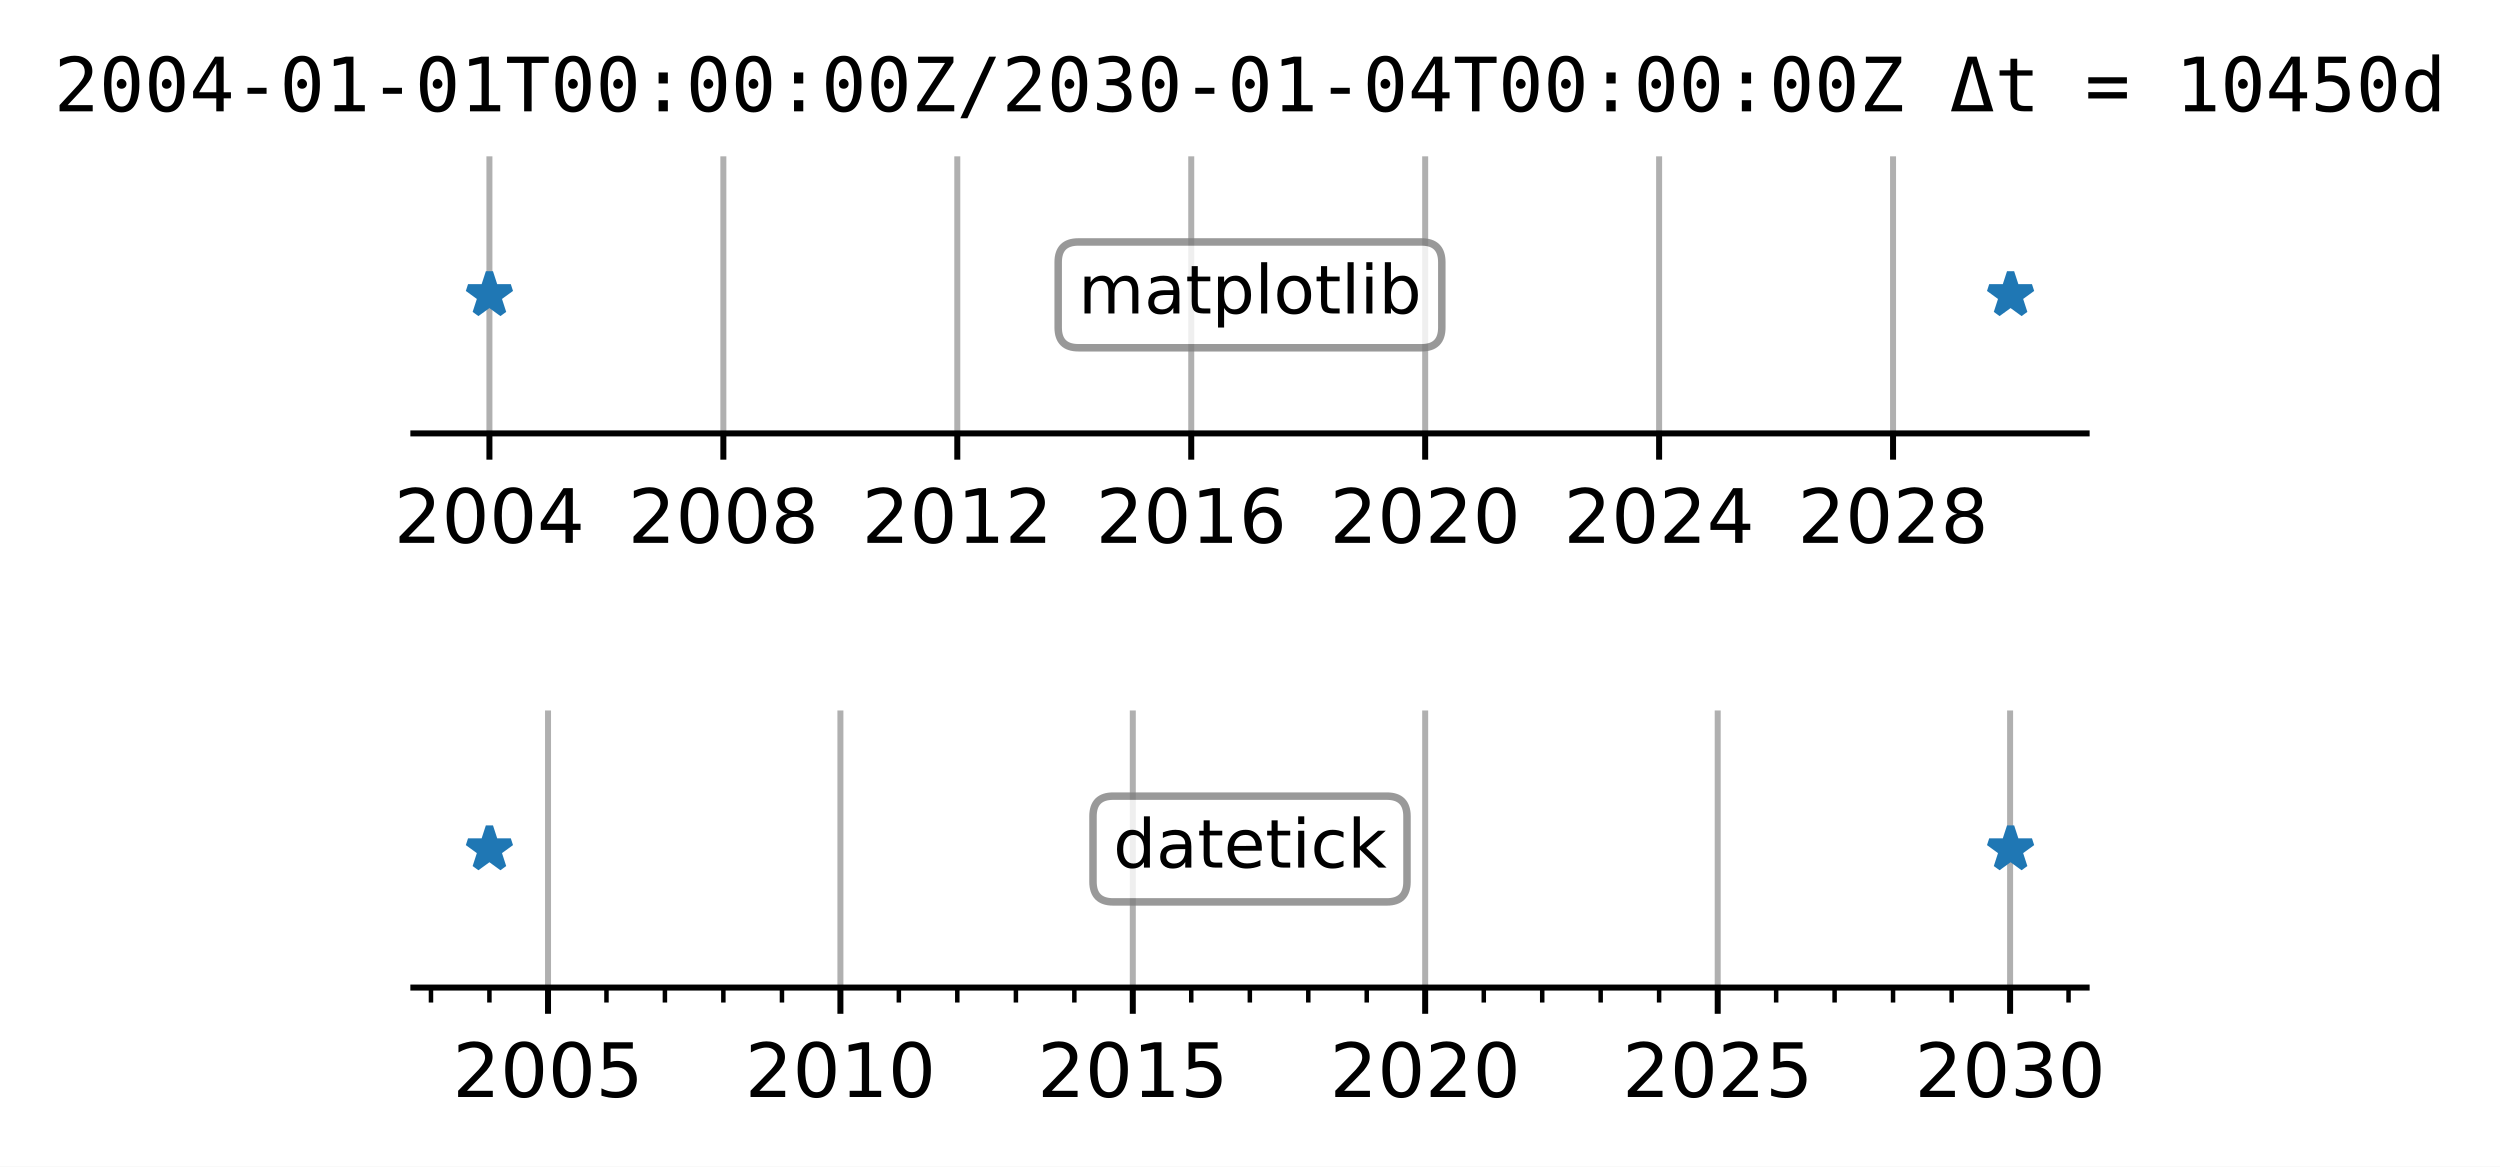
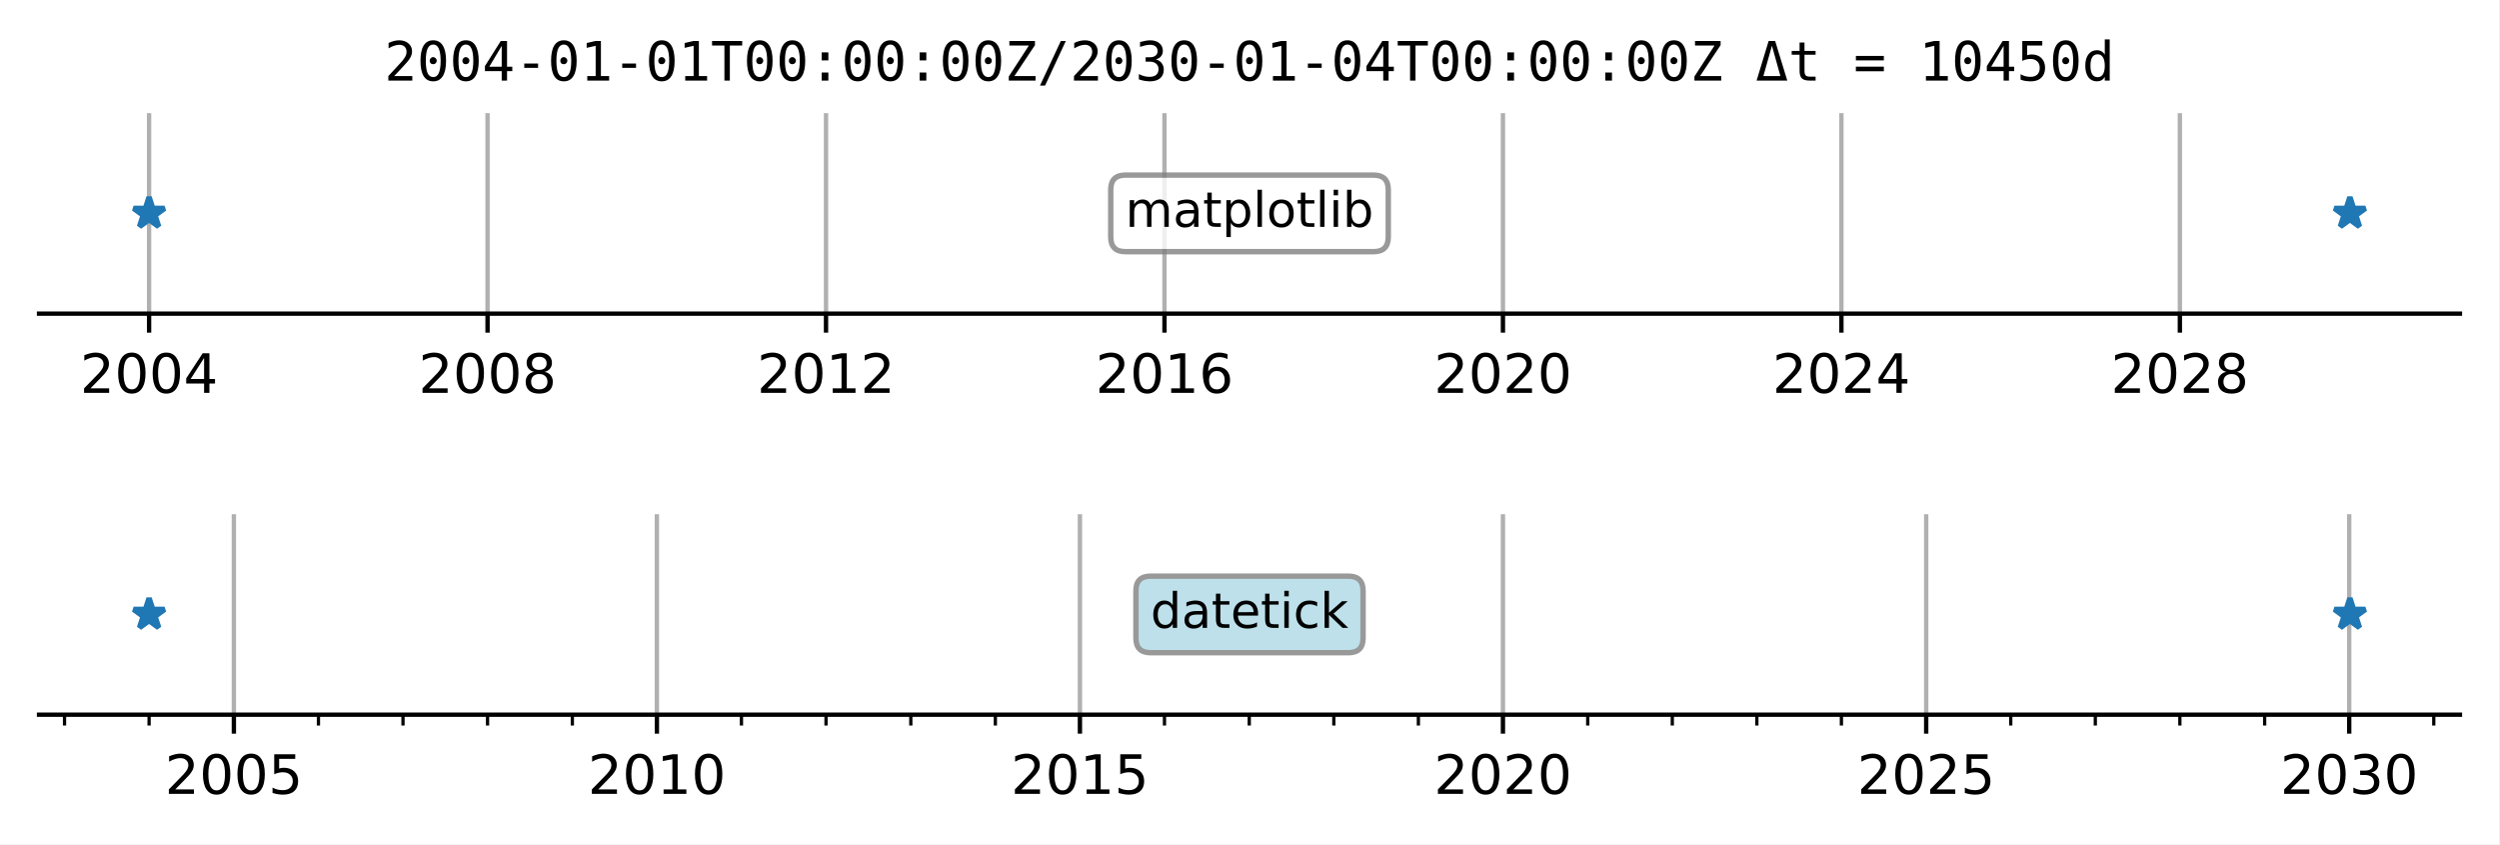
- <svg xmlns="http://www.w3.org/2000/svg" xmlns:xlink="http://www.w3.org/1999/xlink" width="333.477pt" height="155.61pt" viewBox="0 0 333.477 155.61" version="1.1">
+ <svg xmlns="http://www.w3.org/2000/svg" xmlns:xlink="http://www.w3.org/1999/xlink" width="460.8pt" height="155.61pt" viewBox="0 0 460.8 155.61" version="1.1">
  <defs>
    <style type="text/css">*{stroke-linejoin: round; stroke-linecap: butt}</style>
  </defs>
  <g id="figure_1">
    <g id="patch_1">
-       <path d="M 0 155.61  L 333.477 155.61  L 333.477 0  L 0 0  z " style="fill: #ffffff" />
+       <path d="M 0 155.61  L 460.8 155.61  L 460.8 0  L 0 0  z " style="fill: #ffffff" />
    </g>
    <g id="axes_1">
      <g id="patch_2">
-         <path d="M 55.138 57.812  L 278.338 57.812  L 278.338 20.852  L 55.138 20.852  z " style="fill: #ffffff" />
+         <path d="M 7.2 57.812  L 453.6 57.812  L 453.6 20.852  L 7.2 20.852  z " style="fill: #ffffff" />
      </g>
      <g id="matplotlib.axis_1">
        <g id="xtick_1">
          <g id="line2d_1">
-             <path d="M 65.284 57.812  L 65.284 20.852  " clip-path="url(#pcf6597577d)" style="fill: none; stroke: #b0b0b0; stroke-width: 0.8; stroke-linecap: square" />
+             <path d="M 27.491 57.812  L 27.491 20.852  " clip-path="url(#p5ba1d4a00c)" style="fill: none; stroke: #b0b0b0; stroke-width: 0.8; stroke-linecap: square" />
          </g>
          <g id="line2d_2">
            <defs>
              <path id="m1e6c41ab66" d="M 0 0  L 0 3.5  " style="stroke: #000000; stroke-width: 0.8" />
            </defs>
            <g>
-               <use xlink:href="#m1e6c41ab66" x="65.284" y="57.812" style="stroke: #000000; stroke-width: 0.8" />
+               <use xlink:href="#m1e6c41ab66" x="27.491" y="57.812" style="stroke: #000000; stroke-width: 0.8" />
            </g>
          </g>
          <g id="text_1">
-             <text style="font-size: 10px; font-family: 'DejaVu Sans', 'Bitstream Vera Sans', 'Computer Modern Sans Serif', 'Lucida Grande', 'Verdana', 'Geneva', 'Lucid', 'Arial', 'Helvetica', 'Avant Garde', sans-serif; text-anchor: middle" x="65.284" y="72.41" transform="rotate(-0 65.28374 72.41)">2004</text>
+             <text style="font-size: 10px; font-family: 'DejaVu Sans', 'Bitstream Vera Sans', 'Computer Modern Sans Serif', 'Lucida Grande', 'Verdana', 'Geneva', 'Lucid', 'Arial', 'Helvetica', 'Avant Garde', sans-serif; text-anchor: middle" x="27.491" y="72.41" transform="rotate(-0 27.49091 72.41)">2004</text>
          </g>
        </g>
        <g id="xtick_2">
          <g id="line2d_3">
-             <path d="M 96.489 57.812  L 96.489 20.852  " clip-path="url(#pcf6597577d)" style="fill: none; stroke: #b0b0b0; stroke-width: 0.8; stroke-linecap: square" />
+             <path d="M 89.901 57.812  L 89.901 20.852  " clip-path="url(#p5ba1d4a00c)" style="fill: none; stroke: #b0b0b0; stroke-width: 0.8; stroke-linecap: square" />
          </g>
          <g id="line2d_4">
            <g>
-               <use xlink:href="#m1e6c41ab66" x="96.489" y="57.812" style="stroke: #000000; stroke-width: 0.8" />
+               <use xlink:href="#m1e6c41ab66" x="89.901" y="57.812" style="stroke: #000000; stroke-width: 0.8" />
            </g>
          </g>
          <g id="text_2">
-             <text style="font-size: 10px; font-family: 'DejaVu Sans', 'Bitstream Vera Sans', 'Computer Modern Sans Serif', 'Lucida Grande', 'Verdana', 'Geneva', 'Lucid', 'Arial', 'Helvetica', 'Avant Garde', sans-serif; text-anchor: middle" x="96.489" y="72.41" transform="rotate(-0 96.48902 72.41)">2008</text>
+             <text style="font-size: 10px; font-family: 'DejaVu Sans', 'Bitstream Vera Sans', 'Computer Modern Sans Serif', 'Lucida Grande', 'Verdana', 'Geneva', 'Lucid', 'Arial', 'Helvetica', 'Avant Garde', sans-serif; text-anchor: middle" x="89.901" y="72.41" transform="rotate(-0 89.90147 72.41)">2008</text>
          </g>
        </g>
        <g id="xtick_3">
          <g id="line2d_5">
-             <path d="M 127.694 57.812  L 127.694 20.852  " clip-path="url(#pcf6597577d)" style="fill: none; stroke: #b0b0b0; stroke-width: 0.8; stroke-linecap: square" />
+             <path d="M 152.312 57.812  L 152.312 20.852  " clip-path="url(#p5ba1d4a00c)" style="fill: none; stroke: #b0b0b0; stroke-width: 0.8; stroke-linecap: square" />
          </g>
          <g id="line2d_6">
            <g>
-               <use xlink:href="#m1e6c41ab66" x="127.694" y="57.812" style="stroke: #000000; stroke-width: 0.8" />
+               <use xlink:href="#m1e6c41ab66" x="152.312" y="57.812" style="stroke: #000000; stroke-width: 0.8" />
            </g>
          </g>
          <g id="text_3">
-             <text style="font-size: 10px; font-family: 'DejaVu Sans', 'Bitstream Vera Sans', 'Computer Modern Sans Serif', 'Lucida Grande', 'Verdana', 'Geneva', 'Lucid', 'Arial', 'Helvetica', 'Avant Garde', sans-serif; text-anchor: middle" x="127.694" y="72.41" transform="rotate(-0 127.6943 72.41)">2012</text>
+             <text style="font-size: 10px; font-family: 'DejaVu Sans', 'Bitstream Vera Sans', 'Computer Modern Sans Serif', 'Lucida Grande', 'Verdana', 'Geneva', 'Lucid', 'Arial', 'Helvetica', 'Avant Garde', sans-serif; text-anchor: middle" x="152.312" y="72.41" transform="rotate(-0 152.312 72.41)">2012</text>
          </g>
        </g>
        <g id="xtick_4">
          <g id="line2d_7">
-             <path d="M 158.9 57.812  L 158.9 20.852  " clip-path="url(#pcf6597577d)" style="fill: none; stroke: #b0b0b0; stroke-width: 0.8; stroke-linecap: square" />
+             <path d="M 214.723 57.812  L 214.723 20.852  " clip-path="url(#p5ba1d4a00c)" style="fill: none; stroke: #b0b0b0; stroke-width: 0.8; stroke-linecap: square" />
          </g>
          <g id="line2d_8">
            <g>
-               <use xlink:href="#m1e6c41ab66" x="158.9" y="57.812" style="stroke: #000000; stroke-width: 0.8" />
+               <use xlink:href="#m1e6c41ab66" x="214.723" y="57.812" style="stroke: #000000; stroke-width: 0.8" />
            </g>
          </g>
          <g id="text_4">
-             <text style="font-size: 10px; font-family: 'DejaVu Sans', 'Bitstream Vera Sans', 'Computer Modern Sans Serif', 'Lucida Grande', 'Verdana', 'Geneva', 'Lucid', 'Arial', 'Helvetica', 'Avant Garde', sans-serif; text-anchor: middle" x="158.9" y="72.41" transform="rotate(-0 158.8996 72.41)">2016</text>
+             <text style="font-size: 10px; font-family: 'DejaVu Sans', 'Bitstream Vera Sans', 'Computer Modern Sans Serif', 'Lucida Grande', 'Verdana', 'Geneva', 'Lucid', 'Arial', 'Helvetica', 'Avant Garde', sans-serif; text-anchor: middle" x="214.723" y="72.41" transform="rotate(-0 214.7226 72.41)">2016</text>
          </g>
        </g>
        <g id="xtick_5">
          <g id="line2d_9">
-             <path d="M 190.105 57.812  L 190.105 20.852  " clip-path="url(#pcf6597577d)" style="fill: none; stroke: #b0b0b0; stroke-width: 0.8; stroke-linecap: square" />
+             <path d="M 277.133 57.812  L 277.133 20.852  " clip-path="url(#p5ba1d4a00c)" style="fill: none; stroke: #b0b0b0; stroke-width: 0.8; stroke-linecap: square" />
          </g>
          <g id="line2d_10">
            <g>
-               <use xlink:href="#m1e6c41ab66" x="190.105" y="57.812" style="stroke: #000000; stroke-width: 0.8" />
+               <use xlink:href="#m1e6c41ab66" x="277.133" y="57.812" style="stroke: #000000; stroke-width: 0.8" />
            </g>
          </g>
          <g id="text_5">
-             <text style="font-size: 10px; font-family: 'DejaVu Sans', 'Bitstream Vera Sans', 'Computer Modern Sans Serif', 'Lucida Grande', 'Verdana', 'Geneva', 'Lucid', 'Arial', 'Helvetica', 'Avant Garde', sans-serif; text-anchor: middle" x="190.105" y="72.41" transform="rotate(-0 190.1049 72.41)">2020</text>
+             <text style="font-size: 10px; font-family: 'DejaVu Sans', 'Bitstream Vera Sans', 'Computer Modern Sans Serif', 'Lucida Grande', 'Verdana', 'Geneva', 'Lucid', 'Arial', 'Helvetica', 'Avant Garde', sans-serif; text-anchor: middle" x="277.133" y="72.41" transform="rotate(-0 277.1332 72.41)">2020</text>
          </g>
        </g>
        <g id="xtick_6">
          <g id="line2d_11">
-             <path d="M 221.31 57.812  L 221.31 20.852  " clip-path="url(#pcf6597577d)" style="fill: none; stroke: #b0b0b0; stroke-width: 0.8; stroke-linecap: square" />
+             <path d="M 339.544 57.812  L 339.544 20.852  " clip-path="url(#p5ba1d4a00c)" style="fill: none; stroke: #b0b0b0; stroke-width: 0.8; stroke-linecap: square" />
          </g>
          <g id="line2d_12">
            <g>
-               <use xlink:href="#m1e6c41ab66" x="221.31" y="57.812" style="stroke: #000000; stroke-width: 0.8" />
+               <use xlink:href="#m1e6c41ab66" x="339.544" y="57.812" style="stroke: #000000; stroke-width: 0.8" />
            </g>
          </g>
          <g id="text_6">
-             <text style="font-size: 10px; font-family: 'DejaVu Sans', 'Bitstream Vera Sans', 'Computer Modern Sans Serif', 'Lucida Grande', 'Verdana', 'Geneva', 'Lucid', 'Arial', 'Helvetica', 'Avant Garde', sans-serif; text-anchor: middle" x="221.31" y="72.41" transform="rotate(-0 221.3101 72.41)">2024</text>
+             <text style="font-size: 10px; font-family: 'DejaVu Sans', 'Bitstream Vera Sans', 'Computer Modern Sans Serif', 'Lucida Grande', 'Verdana', 'Geneva', 'Lucid', 'Arial', 'Helvetica', 'Avant Garde', sans-serif; text-anchor: middle" x="339.544" y="72.41" transform="rotate(-0 339.5437 72.41)">2024</text>
          </g>
        </g>
        <g id="xtick_7">
          <g id="line2d_13">
-             <path d="M 252.515 57.812  L 252.515 20.852  " clip-path="url(#pcf6597577d)" style="fill: none; stroke: #b0b0b0; stroke-width: 0.8; stroke-linecap: square" />
+             <path d="M 401.954 57.812  L 401.954 20.852  " clip-path="url(#p5ba1d4a00c)" style="fill: none; stroke: #b0b0b0; stroke-width: 0.8; stroke-linecap: square" />
          </g>
          <g id="line2d_14">
            <g>
-               <use xlink:href="#m1e6c41ab66" x="252.515" y="57.812" style="stroke: #000000; stroke-width: 0.8" />
+               <use xlink:href="#m1e6c41ab66" x="401.954" y="57.812" style="stroke: #000000; stroke-width: 0.8" />
            </g>
          </g>
          <g id="text_7">
-             <text style="font-size: 10px; font-family: 'DejaVu Sans', 'Bitstream Vera Sans', 'Computer Modern Sans Serif', 'Lucida Grande', 'Verdana', 'Geneva', 'Lucid', 'Arial', 'Helvetica', 'Avant Garde', sans-serif; text-anchor: middle" x="252.515" y="72.41" transform="rotate(-0 252.5154 72.41)">2028</text>
+             <text style="font-size: 10px; font-family: 'DejaVu Sans', 'Bitstream Vera Sans', 'Computer Modern Sans Serif', 'Lucida Grande', 'Verdana', 'Geneva', 'Lucid', 'Arial', 'Helvetica', 'Avant Garde', sans-serif; text-anchor: middle" x="401.954" y="72.41" transform="rotate(-0 401.9543 72.41)">2028</text>
          </g>
        </g>
      </g>
      <g id="line2d_15">
        <defs>
          <path id="maf42e94cd1" d="M 0 -3  L -0.674 -0.927  L -2.853 -0.927  L -1.09 0.354  L -1.763 2.427  L -0 1.146  L 1.763 2.427  L 1.09 0.354  L 2.853 -0.927  L 0.674 -0.927  z " style="stroke: #1f77b4; stroke-linejoin: bevel" />
        </defs>
-         <g clip-path="url(#pcf6597577d)">
-           <use xlink:href="#maf42e94cd1" x="65.284" y="39.332" style="fill: #1f77b4; stroke: #1f77b4; stroke-linejoin: bevel" />
-           <use xlink:href="#maf42e94cd1" x="268.193" y="39.332" style="fill: #1f77b4; stroke: #1f77b4; stroke-linejoin: bevel" />
+         <g clip-path="url(#p5ba1d4a00c)">
+           <use xlink:href="#maf42e94cd1" x="27.491" y="39.332" style="fill: #1f77b4; stroke: #1f77b4; stroke-linejoin: bevel" />
+           <use xlink:href="#maf42e94cd1" x="433.309" y="39.332" style="fill: #1f77b4; stroke: #1f77b4; stroke-linejoin: bevel" />
        </g>
      </g>
      <g id="patch_3">
-         <path d="M 55.138 57.812  L 278.338 57.812  " style="fill: none; stroke: #000000; stroke-width: 0.8; stroke-linejoin: miter; stroke-linecap: square" />
+         <path d="M 7.2 57.812  L 453.6 57.812  " style="fill: none; stroke: #000000; stroke-width: 0.8; stroke-linejoin: miter; stroke-linecap: square" />
      </g>
      <g id="text_8">
        <g id="patch_4">
-           <path d="M 143.852 46.387  L 189.625 46.387  Q 192.325 46.387 192.325 43.687  L 192.325 34.976  Q 192.325 32.276 189.625 32.276  L 143.852 32.276  Q 141.152 32.276 141.152 34.976  L 141.152 43.687  Q 141.152 46.387 143.852 46.387  z " style="fill: #ffffff; opacity: 0.8; stroke: #808080; stroke-linejoin: miter" />
-         </g>
-         <text style="font-size: 9px; font-family: 'DejaVu Sans', 'Bitstream Vera Sans', 'Computer Modern Sans Serif', 'Lucida Grande', 'Verdana', 'Geneva', 'Lucid', 'Arial', 'Helvetica', 'Avant Garde', sans-serif; text-anchor: middle" x="166.738" y="41.815" transform="rotate(-0 166.7383 41.815)">matplotlib</text>
+           <path d="M 207.513 46.387  L 253.287 46.387  Q 255.987 46.387 255.987 43.687  L 255.987 34.976  Q 255.987 32.276 253.287 32.276  L 207.513 32.276  Q 204.813 32.276 204.813 34.976  L 204.813 43.687  Q 204.813 46.387 207.513 46.387  z " style="fill: #ffffff; opacity: 0.8; stroke: #808080; stroke-linejoin: miter" />
+         </g>
+         <text style="font-size: 9px; font-family: 'DejaVu Sans', 'Bitstream Vera Sans', 'Computer Modern Sans Serif', 'Lucida Grande', 'Verdana', 'Geneva', 'Lucid', 'Arial', 'Helvetica', 'Avant Garde', sans-serif; text-anchor: middle" x="230.4" y="41.815" transform="rotate(-0 230.4 41.815)">matplotlib</text>
      </g>
      <g id="text_9">
-         <text style="font-size: 10px; font-family: 'DejaVu Sans Mono', 'Bitstream Vera Sans Mono', 'Computer Modern Typewriter', 'Andale Mono', 'Nimbus Mono L', 'Courier New', 'Courier', 'Fixed', 'Terminal', monospace; text-anchor: middle" x="166.738" y="14.852" transform="rotate(-0 166.7383 14.85156)">2004-01-01T00:00:00Z/2030-01-04T00:00:00Z Δt = 10450d</text>
+         <text style="font-size: 10px; font-family: 'DejaVu Sans Mono', 'Bitstream Vera Sans Mono', 'Computer Modern Typewriter', 'Andale Mono', 'Nimbus Mono L', 'Courier New', 'Courier', 'Fixed', 'Terminal', monospace; text-anchor: middle" x="230.4" y="14.852" transform="rotate(-0 230.4 14.85156)">2004-01-01T00:00:00Z/2030-01-04T00:00:00Z Δt = 10450d</text>
      </g>
    </g>
    <g id="axes_2">
      <g id="patch_5">
-         <path d="M 55.138 131.732  L 278.338 131.732  L 278.338 94.772  L 55.138 94.772  z " style="fill: #ffffff" />
+         <path d="M 7.2 131.732  L 453.6 131.732  L 453.6 94.772  L 7.2 94.772  z " style="fill: #ffffff" />
      </g>
      <g id="matplotlib.axis_2">
        <g id="xtick_8">
          <g id="line2d_16">
-             <path d="M 73.101 131.732  L 73.101 94.772  " clip-path="url(#p5d9cc23760)" style="fill: none; stroke: #b0b0b0; stroke-width: 0.8; stroke-linecap: square" />
+             <path d="M 43.126 131.732  L 43.126 94.772  " clip-path="url(#pb77dcd7724)" style="fill: none; stroke: #b0b0b0; stroke-width: 0.8; stroke-linecap: square" />
          </g>
          <g id="line2d_17">
            <g>
-               <use xlink:href="#m1e6c41ab66" x="73.101" y="131.732" style="stroke: #000000; stroke-width: 0.8" />
+               <use xlink:href="#m1e6c41ab66" x="43.126" y="131.732" style="stroke: #000000; stroke-width: 0.8" />
            </g>
          </g>
          <g id="text_10">
-             <text style="font-size: 10px; font-family: 'DejaVu Sans', 'Bitstream Vera Sans', 'Computer Modern Sans Serif', 'Lucida Grande', 'Verdana', 'Geneva', 'Lucid', 'Arial', 'Helvetica', 'Avant Garde', sans-serif; text-anchor: middle" x="73.101" y="146.33" transform="rotate(-0 73.10108 146.33)">2005</text>
+             <text style="font-size: 10px; font-family: 'DejaVu Sans', 'Bitstream Vera Sans', 'Computer Modern Sans Serif', 'Lucida Grande', 'Verdana', 'Geneva', 'Lucid', 'Arial', 'Helvetica', 'Avant Garde', sans-serif; text-anchor: middle" x="43.126" y="146.33" transform="rotate(-0 43.12559 146.33)">2005</text>
          </g>
        </g>
        <g id="xtick_9">
          <g id="line2d_18">
-             <path d="M 112.102 131.732  L 112.102 94.772  " clip-path="url(#p5d9cc23760)" style="fill: none; stroke: #b0b0b0; stroke-width: 0.8; stroke-linecap: square" />
+             <path d="M 121.128 131.732  L 121.128 94.772  " clip-path="url(#pb77dcd7724)" style="fill: none; stroke: #b0b0b0; stroke-width: 0.8; stroke-linecap: square" />
          </g>
          <g id="line2d_19">
            <g>
-               <use xlink:href="#m1e6c41ab66" x="112.102" y="131.732" style="stroke: #000000; stroke-width: 0.8" />
+               <use xlink:href="#m1e6c41ab66" x="121.128" y="131.732" style="stroke: #000000; stroke-width: 0.8" />
            </g>
          </g>
          <g id="text_11">
-             <text style="font-size: 10px; font-family: 'DejaVu Sans', 'Bitstream Vera Sans', 'Computer Modern Sans Serif', 'Lucida Grande', 'Verdana', 'Geneva', 'Lucid', 'Arial', 'Helvetica', 'Avant Garde', sans-serif; text-anchor: middle" x="112.102" y="146.33" transform="rotate(-0 112.1023 146.33)">2010</text>
+             <text style="font-size: 10px; font-family: 'DejaVu Sans', 'Bitstream Vera Sans', 'Computer Modern Sans Serif', 'Lucida Grande', 'Verdana', 'Geneva', 'Lucid', 'Arial', 'Helvetica', 'Avant Garde', sans-serif; text-anchor: middle" x="121.128" y="146.33" transform="rotate(-0 121.1281 146.33)">2010</text>
          </g>
        </g>
        <g id="xtick_10">
          <g id="line2d_20">
-             <path d="M 151.104 131.732  L 151.104 94.772  " clip-path="url(#p5d9cc23760)" style="fill: none; stroke: #b0b0b0; stroke-width: 0.8; stroke-linecap: square" />
+             <path d="M 199.131 131.732  L 199.131 94.772  " clip-path="url(#pb77dcd7724)" style="fill: none; stroke: #b0b0b0; stroke-width: 0.8; stroke-linecap: square" />
          </g>
          <g id="line2d_21">
            <g>
-               <use xlink:href="#m1e6c41ab66" x="151.104" y="131.732" style="stroke: #000000; stroke-width: 0.8" />
+               <use xlink:href="#m1e6c41ab66" x="199.131" y="131.732" style="stroke: #000000; stroke-width: 0.8" />
            </g>
          </g>
          <g id="text_12">
-             <text style="font-size: 10px; font-family: 'DejaVu Sans', 'Bitstream Vera Sans', 'Computer Modern Sans Serif', 'Lucida Grande', 'Verdana', 'Geneva', 'Lucid', 'Arial', 'Helvetica', 'Avant Garde', sans-serif; text-anchor: middle" x="151.104" y="146.33" transform="rotate(-0 151.1036 146.33)">2015</text>
+             <text style="font-size: 10px; font-family: 'DejaVu Sans', 'Bitstream Vera Sans', 'Computer Modern Sans Serif', 'Lucida Grande', 'Verdana', 'Geneva', 'Lucid', 'Arial', 'Helvetica', 'Avant Garde', sans-serif; text-anchor: middle" x="199.131" y="146.33" transform="rotate(-0 199.1306 146.33)">2015</text>
          </g>
        </g>
        <g id="xtick_11">
          <g id="line2d_22">
-             <path d="M 190.105 131.732  L 190.105 94.772  " clip-path="url(#p5d9cc23760)" style="fill: none; stroke: #b0b0b0; stroke-width: 0.8; stroke-linecap: square" />
+             <path d="M 277.133 131.732  L 277.133 94.772  " clip-path="url(#pb77dcd7724)" style="fill: none; stroke: #b0b0b0; stroke-width: 0.8; stroke-linecap: square" />
          </g>
          <g id="line2d_23">
            <g>
-               <use xlink:href="#m1e6c41ab66" x="190.105" y="131.732" style="stroke: #000000; stroke-width: 0.8" />
+               <use xlink:href="#m1e6c41ab66" x="277.133" y="131.732" style="stroke: #000000; stroke-width: 0.8" />
            </g>
          </g>
          <g id="text_13">
-             <text style="font-size: 10px; font-family: 'DejaVu Sans', 'Bitstream Vera Sans', 'Computer Modern Sans Serif', 'Lucida Grande', 'Verdana', 'Geneva', 'Lucid', 'Arial', 'Helvetica', 'Avant Garde', sans-serif; text-anchor: middle" x="190.105" y="146.33" transform="rotate(-0 190.1049 146.33)">2020</text>
+             <text style="font-size: 10px; font-family: 'DejaVu Sans', 'Bitstream Vera Sans', 'Computer Modern Sans Serif', 'Lucida Grande', 'Verdana', 'Geneva', 'Lucid', 'Arial', 'Helvetica', 'Avant Garde', sans-serif; text-anchor: middle" x="277.133" y="146.33" transform="rotate(-0 277.1332 146.33)">2020</text>
          </g>
        </g>
        <g id="xtick_12">
          <g id="line2d_24">
-             <path d="M 229.127 131.732  L 229.127 94.772  " clip-path="url(#p5d9cc23760)" style="fill: none; stroke: #b0b0b0; stroke-width: 0.8; stroke-linecap: square" />
+             <path d="M 355.178 131.732  L 355.178 94.772  " clip-path="url(#pb77dcd7724)" style="fill: none; stroke: #b0b0b0; stroke-width: 0.8; stroke-linecap: square" />
          </g>
          <g id="line2d_25">
            <g>
-               <use xlink:href="#m1e6c41ab66" x="229.127" y="131.732" style="stroke: #000000; stroke-width: 0.8" />
+               <use xlink:href="#m1e6c41ab66" x="355.178" y="131.732" style="stroke: #000000; stroke-width: 0.8" />
            </g>
          </g>
          <g id="text_14">
-             <text style="font-size: 10px; font-family: 'DejaVu Sans', 'Bitstream Vera Sans', 'Computer Modern Sans Serif', 'Lucida Grande', 'Verdana', 'Geneva', 'Lucid', 'Arial', 'Helvetica', 'Avant Garde', sans-serif; text-anchor: middle" x="229.127" y="146.33" transform="rotate(-0 229.1275 146.33)">2025</text>
+             <text style="font-size: 10px; font-family: 'DejaVu Sans', 'Bitstream Vera Sans', 'Computer Modern Sans Serif', 'Lucida Grande', 'Verdana', 'Geneva', 'Lucid', 'Arial', 'Helvetica', 'Avant Garde', sans-serif; text-anchor: middle" x="355.178" y="146.33" transform="rotate(-0 355.1784 146.33)">2025</text>
          </g>
        </g>
        <g id="xtick_13">
          <g id="line2d_26">
-             <path d="M 268.129 131.732  L 268.129 94.772  " clip-path="url(#p5d9cc23760)" style="fill: none; stroke: #b0b0b0; stroke-width: 0.8; stroke-linecap: square" />
+             <path d="M 433.181 131.732  L 433.181 94.772  " clip-path="url(#pb77dcd7724)" style="fill: none; stroke: #b0b0b0; stroke-width: 0.8; stroke-linecap: square" />
          </g>
          <g id="line2d_27">
            <g>
-               <use xlink:href="#m1e6c41ab66" x="268.129" y="131.732" style="stroke: #000000; stroke-width: 0.8" />
+               <use xlink:href="#m1e6c41ab66" x="433.181" y="131.732" style="stroke: #000000; stroke-width: 0.8" />
            </g>
          </g>
          <g id="text_15">
-             <text style="font-size: 10px; font-family: 'DejaVu Sans', 'Bitstream Vera Sans', 'Computer Modern Sans Serif', 'Lucida Grande', 'Verdana', 'Geneva', 'Lucid', 'Arial', 'Helvetica', 'Avant Garde', sans-serif; text-anchor: middle" x="268.129" y="146.33" transform="rotate(-0 268.1288 146.33)">2030</text>
+             <text style="font-size: 10px; font-family: 'DejaVu Sans', 'Bitstream Vera Sans', 'Computer Modern Sans Serif', 'Lucida Grande', 'Verdana', 'Geneva', 'Lucid', 'Arial', 'Helvetica', 'Avant Garde', sans-serif; text-anchor: middle" x="433.181" y="146.33" transform="rotate(-0 433.1809 146.33)">2030</text>
          </g>
        </g>
        <g id="xtick_14">
          <g id="line2d_28">
            <defs>
              <path id="m7da8c832f9" d="M 0 0  L 0 2  " style="stroke: #000000; stroke-width: 0.6" />
            </defs>
            <g>
-               <use xlink:href="#m7da8c832f9" x="57.488" y="131.732" style="stroke: #000000; stroke-width: 0.6" />
+               <use xlink:href="#m7da8c832f9" x="11.899" y="131.732" style="stroke: #000000; stroke-width: 0.6" />
            </g>
          </g>
        </g>
        <g id="xtick_15">
          <g id="line2d_29">
            <g>
-               <use xlink:href="#m7da8c832f9" x="65.284" y="131.732" style="stroke: #000000; stroke-width: 0.6" />
+               <use xlink:href="#m7da8c832f9" x="27.491" y="131.732" style="stroke: #000000; stroke-width: 0.6" />
            </g>
          </g>
        </g>
        <g id="xtick_16">
          <g id="line2d_30">
            <g>
-               <use xlink:href="#m7da8c832f9" x="80.897" y="131.732" style="stroke: #000000; stroke-width: 0.6" />
+               <use xlink:href="#m7da8c832f9" x="58.718" y="131.732" style="stroke: #000000; stroke-width: 0.6" />
            </g>
          </g>
        </g>
        <g id="xtick_17">
          <g id="line2d_31">
            <g>
-               <use xlink:href="#m7da8c832f9" x="88.693" y="131.732" style="stroke: #000000; stroke-width: 0.6" />
+               <use xlink:href="#m7da8c832f9" x="74.31" y="131.732" style="stroke: #000000; stroke-width: 0.6" />
            </g>
          </g>
        </g>
        <g id="xtick_18">
          <g id="line2d_32">
            <g>
-               <use xlink:href="#m7da8c832f9" x="96.489" y="131.732" style="stroke: #000000; stroke-width: 0.6" />
+               <use xlink:href="#m7da8c832f9" x="89.901" y="131.732" style="stroke: #000000; stroke-width: 0.6" />
            </g>
          </g>
        </g>
        <g id="xtick_19">
          <g id="line2d_33">
            <g>
-               <use xlink:href="#m7da8c832f9" x="104.306" y="131.732" style="stroke: #000000; stroke-width: 0.6" />
+               <use xlink:href="#m7da8c832f9" x="105.536" y="131.732" style="stroke: #000000; stroke-width: 0.6" />
            </g>
          </g>
        </g>
        <g id="xtick_20">
          <g id="line2d_34">
            <g>
-               <use xlink:href="#m7da8c832f9" x="119.898" y="131.732" style="stroke: #000000; stroke-width: 0.6" />
+               <use xlink:href="#m7da8c832f9" x="136.72" y="131.732" style="stroke: #000000; stroke-width: 0.6" />
            </g>
          </g>
        </g>
        <g id="xtick_21">
          <g id="line2d_35">
            <g>
-               <use xlink:href="#m7da8c832f9" x="127.694" y="131.732" style="stroke: #000000; stroke-width: 0.6" />
+               <use xlink:href="#m7da8c832f9" x="152.312" y="131.732" style="stroke: #000000; stroke-width: 0.6" />
            </g>
          </g>
        </g>
        <g id="xtick_22">
          <g id="line2d_36">
            <g>
-               <use xlink:href="#m7da8c832f9" x="135.512" y="131.732" style="stroke: #000000; stroke-width: 0.6" />
+               <use xlink:href="#m7da8c832f9" x="167.947" y="131.732" style="stroke: #000000; stroke-width: 0.6" />
            </g>
          </g>
        </g>
        <g id="xtick_23">
          <g id="line2d_37">
            <g>
-               <use xlink:href="#m7da8c832f9" x="143.308" y="131.732" style="stroke: #000000; stroke-width: 0.6" />
+               <use xlink:href="#m7da8c832f9" x="183.539" y="131.732" style="stroke: #000000; stroke-width: 0.6" />
            </g>
          </g>
        </g>
        <g id="xtick_24">
          <g id="line2d_38">
            <g>
-               <use xlink:href="#m7da8c832f9" x="158.9" y="131.732" style="stroke: #000000; stroke-width: 0.6" />
+               <use xlink:href="#m7da8c832f9" x="214.723" y="131.732" style="stroke: #000000; stroke-width: 0.6" />
            </g>
          </g>
        </g>
        <g id="xtick_25">
          <g id="line2d_39">
            <g>
-               <use xlink:href="#m7da8c832f9" x="166.717" y="131.732" style="stroke: #000000; stroke-width: 0.6" />
+               <use xlink:href="#m7da8c832f9" x="230.357" y="131.732" style="stroke: #000000; stroke-width: 0.6" />
            </g>
          </g>
        </g>
        <g id="xtick_26">
          <g id="line2d_40">
            <g>
-               <use xlink:href="#m7da8c832f9" x="174.513" y="131.732" style="stroke: #000000; stroke-width: 0.6" />
+               <use xlink:href="#m7da8c832f9" x="245.949" y="131.732" style="stroke: #000000; stroke-width: 0.6" />
            </g>
          </g>
        </g>
        <g id="xtick_27">
          <g id="line2d_41">
            <g>
-               <use xlink:href="#m7da8c832f9" x="182.309" y="131.732" style="stroke: #000000; stroke-width: 0.6" />
+               <use xlink:href="#m7da8c832f9" x="261.541" y="131.732" style="stroke: #000000; stroke-width: 0.6" />
            </g>
          </g>
        </g>
        <g id="xtick_28">
          <g id="line2d_42">
            <g>
-               <use xlink:href="#m7da8c832f9" x="197.922" y="131.732" style="stroke: #000000; stroke-width: 0.6" />
+               <use xlink:href="#m7da8c832f9" x="292.768" y="131.732" style="stroke: #000000; stroke-width: 0.6" />
            </g>
          </g>
        </g>
        <g id="xtick_29">
          <g id="line2d_43">
            <g>
-               <use xlink:href="#m7da8c832f9" x="205.718" y="131.732" style="stroke: #000000; stroke-width: 0.6" />
+               <use xlink:href="#m7da8c832f9" x="308.36" y="131.732" style="stroke: #000000; stroke-width: 0.6" />
            </g>
          </g>
        </g>
        <g id="xtick_30">
          <g id="line2d_44">
            <g>
-               <use xlink:href="#m7da8c832f9" x="213.514" y="131.732" style="stroke: #000000; stroke-width: 0.6" />
+               <use xlink:href="#m7da8c832f9" x="323.952" y="131.732" style="stroke: #000000; stroke-width: 0.6" />
            </g>
          </g>
        </g>
        <g id="xtick_31">
          <g id="line2d_45">
            <g>
-               <use xlink:href="#m7da8c832f9" x="221.31" y="131.732" style="stroke: #000000; stroke-width: 0.6" />
+               <use xlink:href="#m7da8c832f9" x="339.544" y="131.732" style="stroke: #000000; stroke-width: 0.6" />
            </g>
          </g>
        </g>
        <g id="xtick_32">
          <g id="line2d_46">
            <g>
-               <use xlink:href="#m7da8c832f9" x="236.923" y="131.732" style="stroke: #000000; stroke-width: 0.6" />
+               <use xlink:href="#m7da8c832f9" x="370.77" y="131.732" style="stroke: #000000; stroke-width: 0.6" />
            </g>
          </g>
        </g>
        <g id="xtick_33">
          <g id="line2d_47">
            <g>
-               <use xlink:href="#m7da8c832f9" x="244.719" y="131.732" style="stroke: #000000; stroke-width: 0.6" />
+               <use xlink:href="#m7da8c832f9" x="386.362" y="131.732" style="stroke: #000000; stroke-width: 0.6" />
            </g>
          </g>
        </g>
        <g id="xtick_34">
          <g id="line2d_48">
            <g>
-               <use xlink:href="#m7da8c832f9" x="252.515" y="131.732" style="stroke: #000000; stroke-width: 0.6" />
+               <use xlink:href="#m7da8c832f9" x="401.954" y="131.732" style="stroke: #000000; stroke-width: 0.6" />
            </g>
          </g>
        </g>
        <g id="xtick_35">
          <g id="line2d_49">
            <g>
-               <use xlink:href="#m7da8c832f9" x="260.333" y="131.732" style="stroke: #000000; stroke-width: 0.6" />
+               <use xlink:href="#m7da8c832f9" x="417.589" y="131.732" style="stroke: #000000; stroke-width: 0.6" />
            </g>
          </g>
        </g>
        <g id="xtick_36">
          <g id="line2d_50">
            <g>
-               <use xlink:href="#m7da8c832f9" x="275.925" y="131.732" style="stroke: #000000; stroke-width: 0.6" />
+               <use xlink:href="#m7da8c832f9" x="448.773" y="131.732" style="stroke: #000000; stroke-width: 0.6" />
            </g>
          </g>
        </g>
      </g>
      <g id="line2d_51">
-         <g clip-path="url(#p5d9cc23760)">
-           <use xlink:href="#maf42e94cd1" x="65.284" y="113.252" style="fill: #1f77b4; stroke: #1f77b4; stroke-linejoin: bevel" />
-           <use xlink:href="#maf42e94cd1" x="268.193" y="113.252" style="fill: #1f77b4; stroke: #1f77b4; stroke-linejoin: bevel" />
+         <g clip-path="url(#pb77dcd7724)">
+           <use xlink:href="#maf42e94cd1" x="27.491" y="113.252" style="fill: #1f77b4; stroke: #1f77b4; stroke-linejoin: bevel" />
+           <use xlink:href="#maf42e94cd1" x="433.309" y="113.252" style="fill: #1f77b4; stroke: #1f77b4; stroke-linejoin: bevel" />
        </g>
      </g>
      <g id="patch_6">
-         <path d="M 55.138 131.732  L 278.338 131.732  " style="fill: none; stroke: #000000; stroke-width: 0.8; stroke-linejoin: miter; stroke-linecap: square" />
+         <path d="M 7.2 131.732  L 453.6 131.732  " style="fill: none; stroke: #000000; stroke-width: 0.8; stroke-linejoin: miter; stroke-linecap: square" />
      </g>
      <g id="text_16">
        <g id="patch_7">
-           <path d="M 148.496 120.307  L 184.98 120.307  Q 187.68 120.307 187.68 117.607  L 187.68 108.896  Q 187.68 106.196 184.98 106.196  L 148.496 106.196  Q 145.796 106.196 145.796 108.896  L 145.796 117.607  Q 145.796 120.307 148.496 120.307  z " style="fill: #ffffff; opacity: 0.8; stroke: #808080; stroke-linejoin: miter" />
-         </g>
-         <text style="font-size: 9px; font-family: 'DejaVu Sans', 'Bitstream Vera Sans', 'Computer Modern Sans Serif', 'Lucida Grande', 'Verdana', 'Geneva', 'Lucid', 'Arial', 'Helvetica', 'Avant Garde', sans-serif; text-anchor: middle" x="166.738" y="115.735" transform="rotate(-0 166.7383 115.735)">datetick</text>
+           <path d="M 212.158 120.307  L 248.642 120.307  Q 251.342 120.307 251.342 117.607  L 251.342 108.896  Q 251.342 106.196 248.642 106.196  L 212.158 106.196  Q 209.458 106.196 209.458 108.896  L 209.458 117.607  Q 209.458 120.307 212.158 120.307  z " style="fill: #add8e6; opacity: 0.8; stroke: #808080; stroke-linejoin: miter" />
+         </g>
+         <text style="font-size: 9px; font-family: 'DejaVu Sans', 'Bitstream Vera Sans', 'Computer Modern Sans Serif', 'Lucida Grande', 'Verdana', 'Geneva', 'Lucid', 'Arial', 'Helvetica', 'Avant Garde', sans-serif; text-anchor: middle" x="230.4" y="115.735" transform="rotate(-0 230.4 115.735)">datetick</text>
      </g>
    </g>
  </g>
  <defs>
-     <clipPath id="pcf6597577d">
-       <rect x="55.138" y="20.852" width="223.2" height="36.96" />
+     <clipPath id="p5ba1d4a00c">
+       <rect x="7.2" y="20.852" width="446.4" height="36.96" />
    </clipPath>
-     <clipPath id="p5d9cc23760">
-       <rect x="55.138" y="94.772" width="223.2" height="36.96" />
+     <clipPath id="pb77dcd7724">
+       <rect x="7.2" y="94.772" width="446.4" height="36.96" />
    </clipPath>
  </defs>
</svg>
